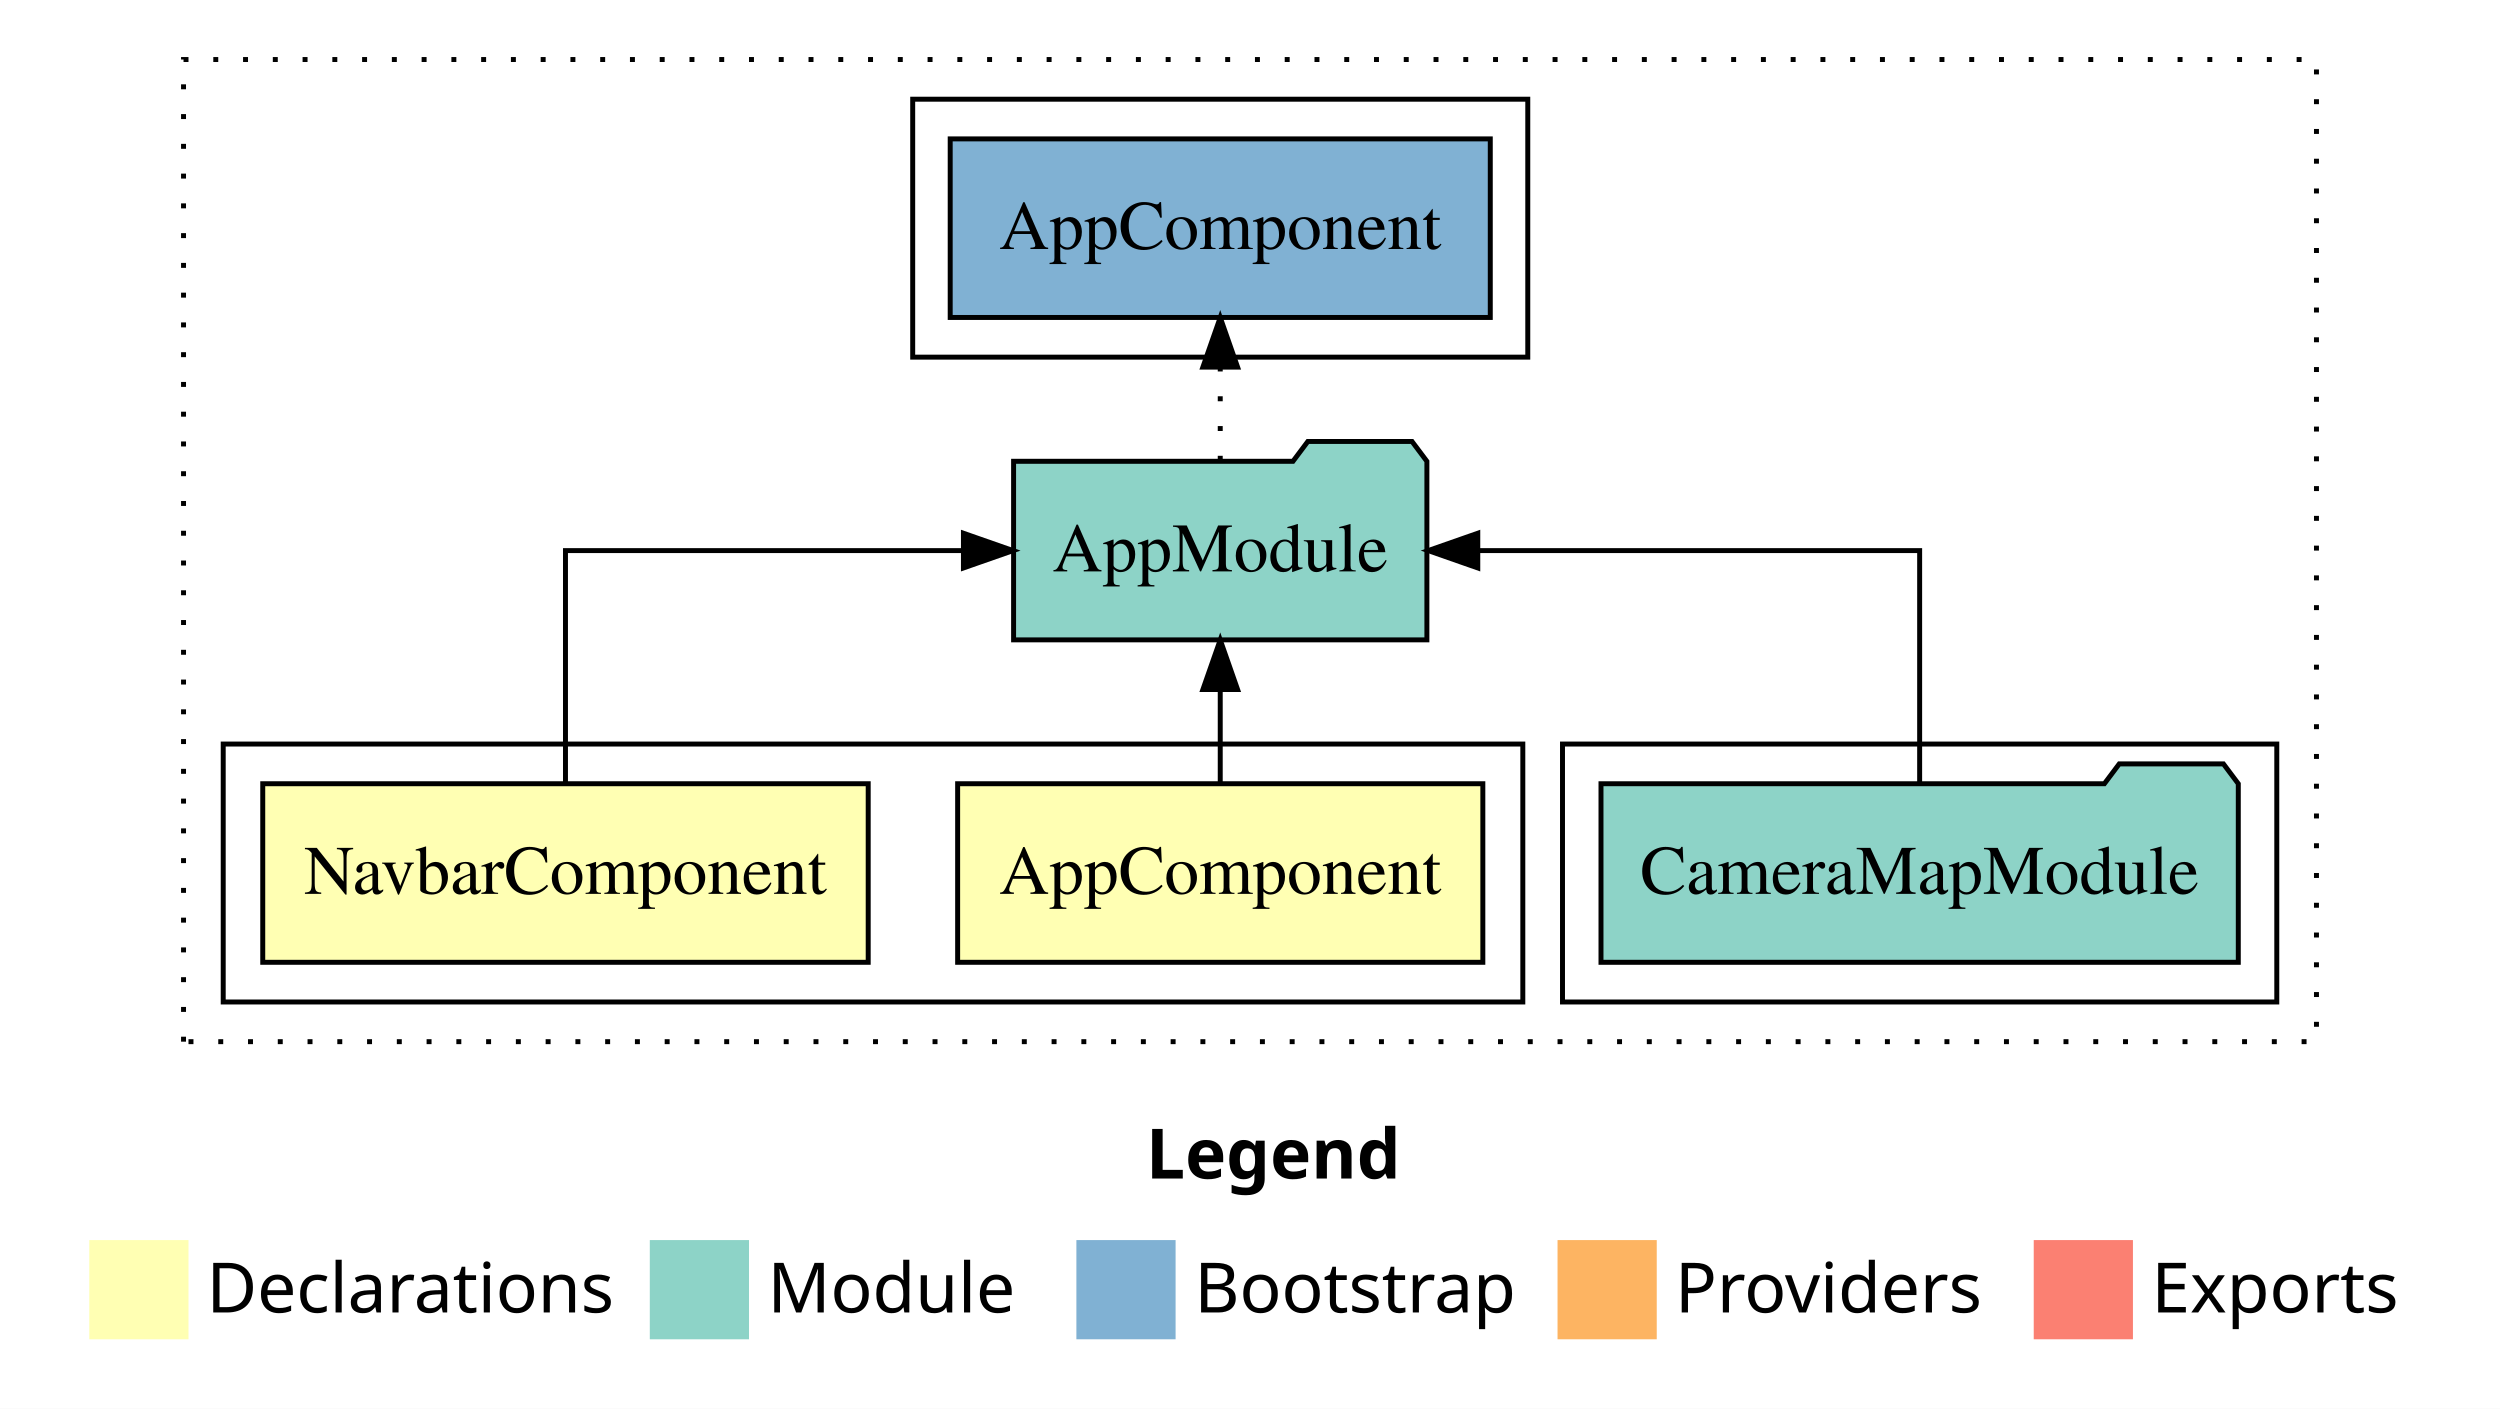
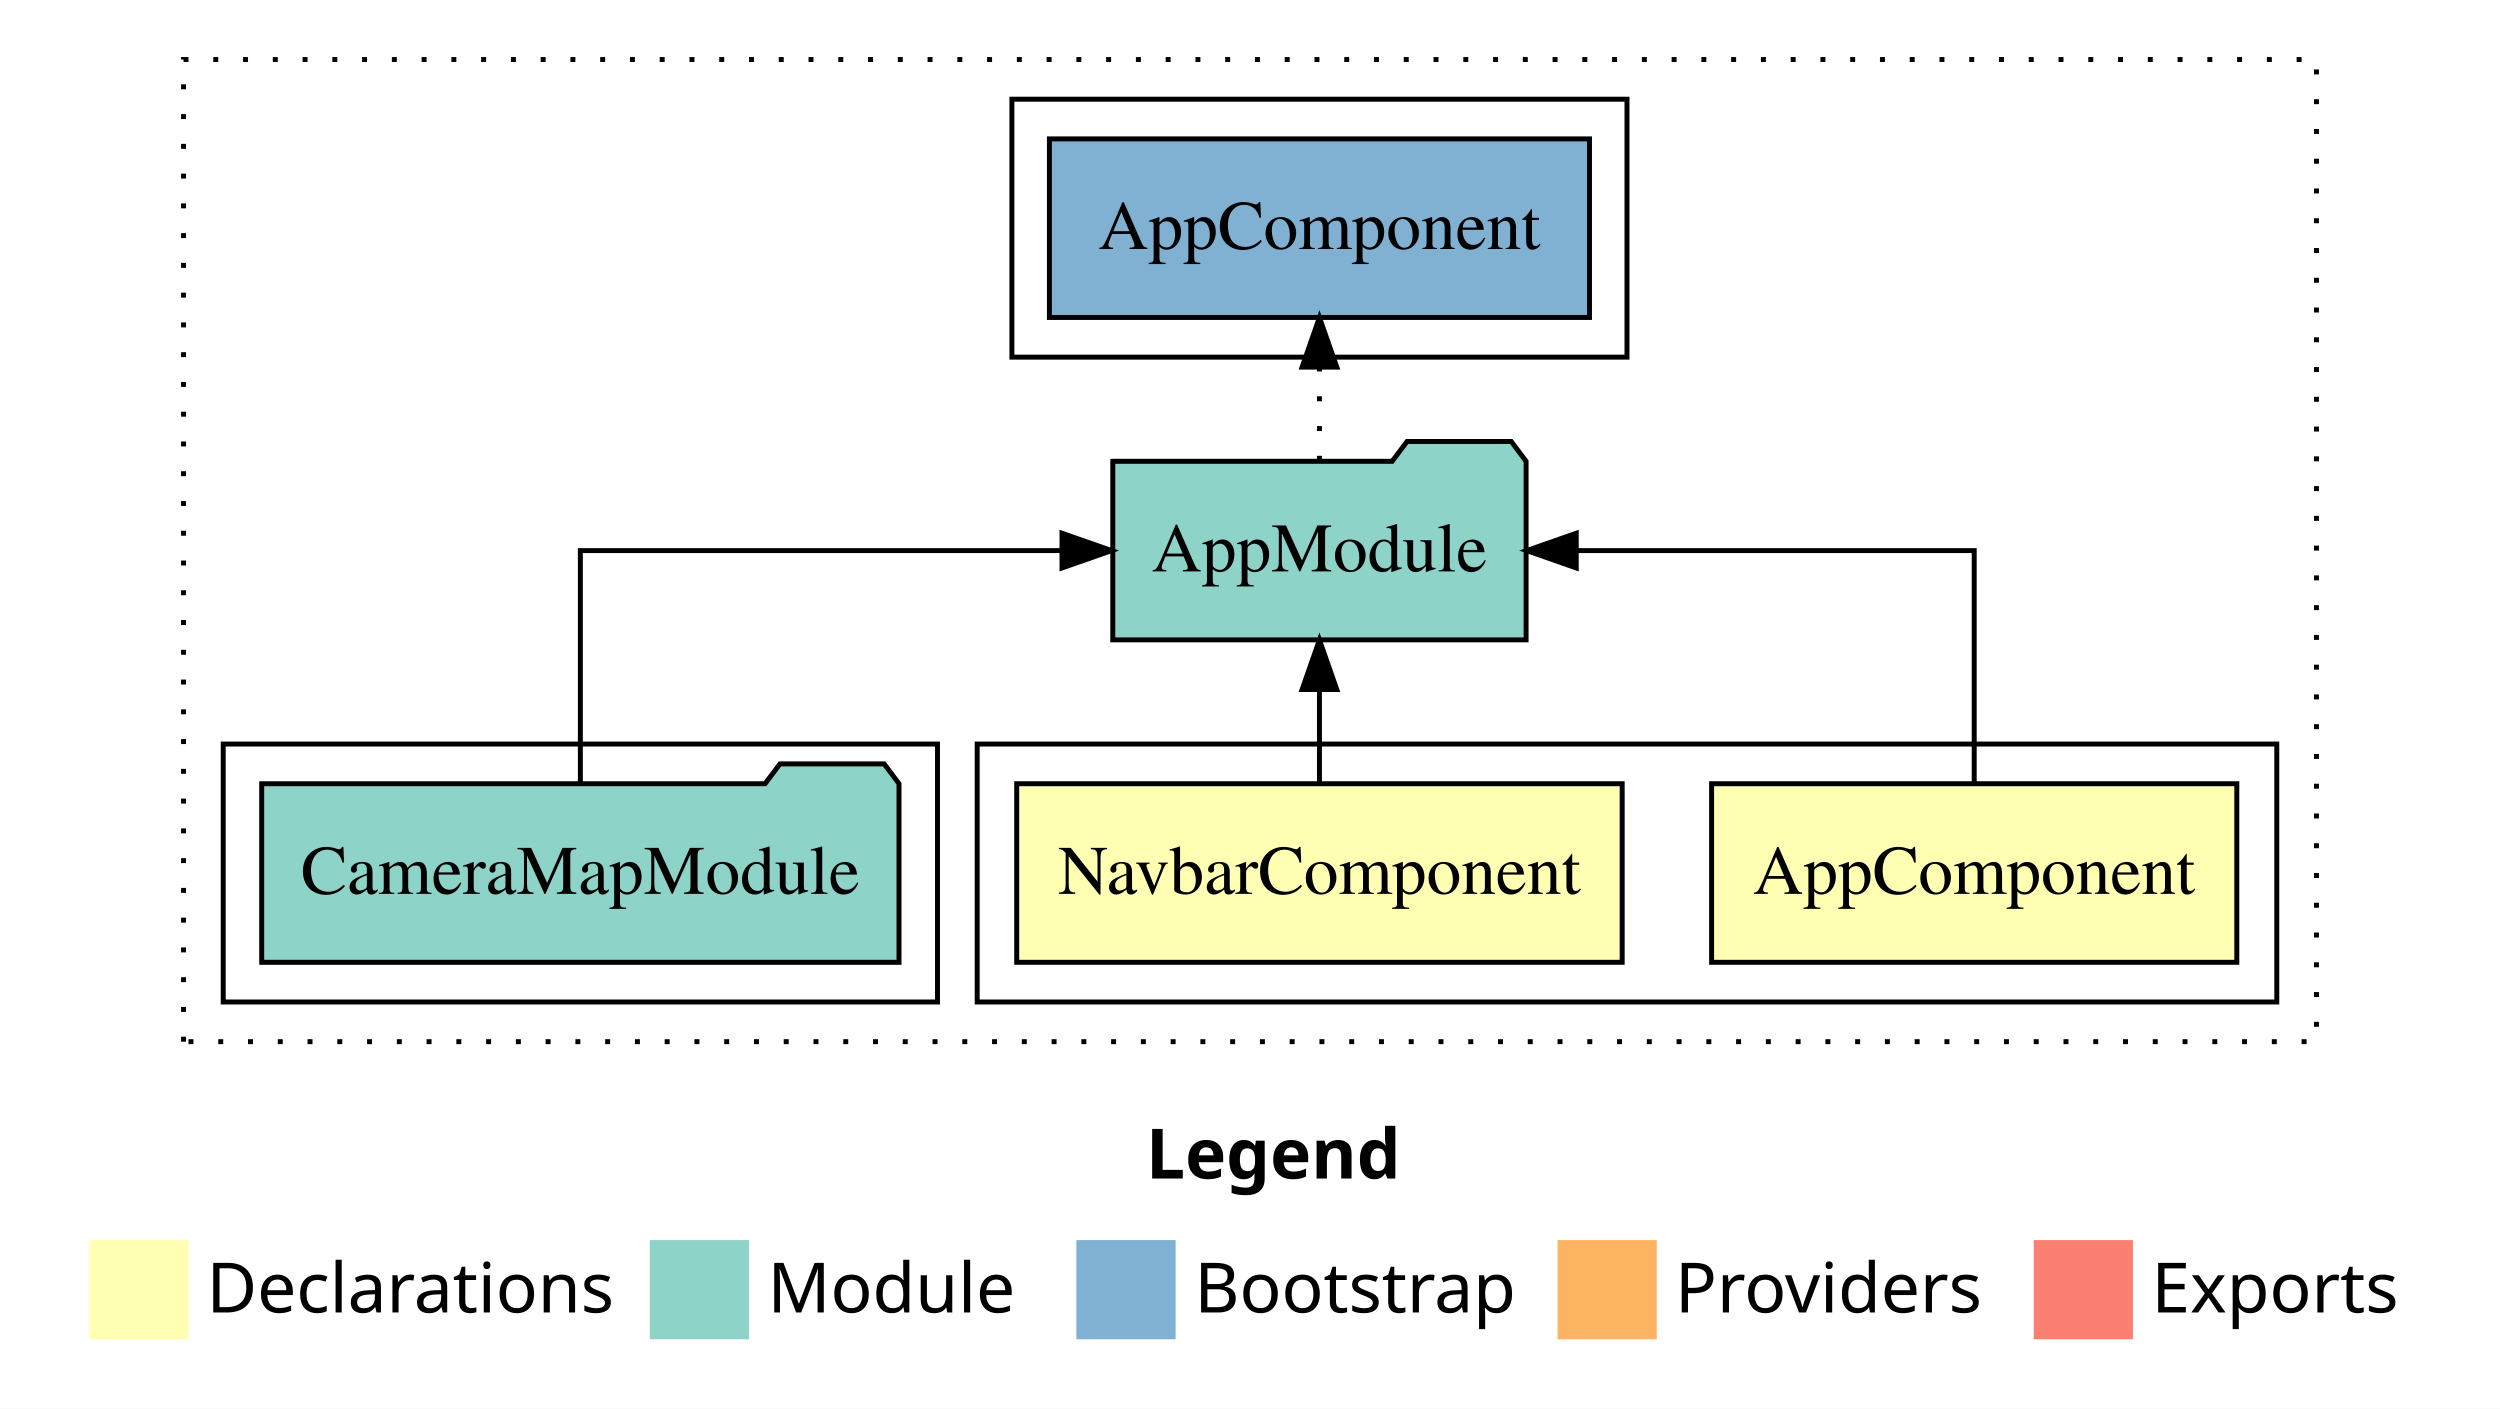
<svg xmlns="http://www.w3.org/2000/svg" width="504pt" height="284pt" viewBox="0.00 0.00 504.00 284.00">
  <g id="graph0" class="graph" transform="scale(1 1) rotate(0) translate(4 280)">
    <polygon fill="white" stroke="transparent" points="-4,4 -4,-280 500,-280 500,4 -4,4" />
    <text text-anchor="start" x="227.01" y="-42.4" font-family="sans-serif" font-weight="bold" font-size="14.00">Legend</text>
    <polygon fill="#ffffb3" stroke="transparent" points="14,-10 14,-30 34,-30 34,-10 14,-10" />
    <text text-anchor="start" x="37.63" y="-15.4" font-family="sans-serif" font-size="14.00">  Declarations</text>
    <polygon fill="#8dd3c7" stroke="transparent" points="127,-10 127,-30 147,-30 147,-10 127,-10" />
    <text text-anchor="start" x="150.73" y="-15.4" font-family="sans-serif" font-size="14.00">  Module</text>
    <polygon fill="#80b1d3" stroke="transparent" points="213,-10 213,-30 233,-30 233,-10 213,-10" />
    <text text-anchor="start" x="236.78" y="-15.4" font-family="sans-serif" font-size="14.00">  Bootstrap</text>
    <polygon fill="#fdb462" stroke="transparent" points="310,-10 310,-30 330,-30 330,-10 310,-10" />
    <text text-anchor="start" x="333.67" y="-15.4" font-family="sans-serif" font-size="14.00">  Providers</text>
    <polygon fill="#fb8072" stroke="transparent" points="406,-10 406,-30 426,-30 426,-10 406,-10" />
    <text text-anchor="start" x="429.73" y="-15.4" font-family="sans-serif" font-size="14.00">  Exports</text>
    <g id="clust1" class="cluster">
      <polygon fill="none" stroke="black" stroke-dasharray="1,5" points="33,-70 33,-268 463,-268 463,-70 33,-70" />
    </g>
+     <g id="clust2" class="cluster">
+       <polygon fill="none" stroke="black" points="193,-78 193,-130 455,-130 455,-78 193,-78" />
+     </g>
    <g id="clust7" class="cluster">
-       <polygon fill="none" stroke="black" points="180,-208 180,-260 304,-260 304,-208 180,-208" />
+       <polygon fill="none" stroke="black" points="200,-208 200,-260 324,-260 324,-208 200,-208" />
    </g>
    <g id="clust5" class="cluster">
-       <polygon fill="none" stroke="black" points="311,-78 311,-130 455,-130 455,-78 311,-78" />
-     </g>
-     <g id="clust2" class="cluster">
-       <polygon fill="none" stroke="black" points="41,-78 41,-130 303,-130 303,-78 41,-78" />
+       <polygon fill="none" stroke="black" points="41,-78 41,-130 185,-130 185,-78 41,-78" />
    </g>
    <g id="node1" class="node">
-       <polygon fill="#ffffb3" stroke="black" points="294.94,-122 189.06,-122 189.06,-86 294.94,-86 294.94,-122" />
-       <text text-anchor="middle" x="242" y="-99.8" font-family="Times,serif" font-size="14.00">AppComponent</text>
+       <polygon fill="#ffffb3" stroke="black" points="446.94,-122 341.06,-122 341.06,-86 446.94,-86 446.94,-122" />
+       <text text-anchor="middle" x="394" y="-99.8" font-family="Times,serif" font-size="14.00">AppComponent</text>
    </g>
    <g id="node3" class="node">
-       <polygon fill="#8dd3c7" stroke="black" points="283.66,-187 280.66,-191 259.66,-191 256.66,-187 200.34,-187 200.34,-151 283.66,-151 283.66,-187" />
-       <text text-anchor="middle" x="242" y="-164.8" font-family="Times,serif" font-size="14.00">AppModule</text>
+       <polygon fill="#8dd3c7" stroke="black" points="303.66,-187 300.66,-191 279.66,-191 276.66,-187 220.34,-187 220.34,-151 303.66,-151 303.66,-187" />
+       <text text-anchor="middle" x="262" y="-164.8" font-family="Times,serif" font-size="14.00">AppModule</text>
    </g>
    <g id="edge1" class="edge">
-       <path fill="none" stroke="black" d="M242,-122.11C242,-122.11 242,-140.99 242,-140.99" />
-       <polygon fill="black" stroke="black" points="238.5,-140.99 242,-150.99 245.5,-140.99 238.5,-140.99" />
+       <path fill="none" stroke="black" d="M394,-122.11C394,-141.34 394,-169 394,-169 394,-169 313.77,-169 313.77,-169" />
+       <polygon fill="black" stroke="black" points="313.77,-165.5 303.77,-169 313.77,-172.5 313.77,-165.5" />
    </g>
    <g id="node2" class="node">
-       <polygon fill="#ffffb3" stroke="black" points="171.03,-122 48.97,-122 48.97,-86 171.03,-86 171.03,-122" />
-       <text text-anchor="middle" x="110" y="-99.8" font-family="Times,serif" font-size="14.00">NavbarComponent</text>
+       <polygon fill="#ffffb3" stroke="black" points="323.03,-122 200.97,-122 200.97,-86 323.03,-86 323.03,-122" />
+       <text text-anchor="middle" x="262" y="-99.8" font-family="Times,serif" font-size="14.00">NavbarComponent</text>
    </g>
    <g id="edge2" class="edge">
-       <path fill="none" stroke="black" d="M110,-122.11C110,-141.34 110,-169 110,-169 110,-169 190.23,-169 190.23,-169" />
-       <polygon fill="black" stroke="black" points="190.23,-172.5 200.23,-169 190.23,-165.5 190.23,-172.5" />
+       <path fill="none" stroke="black" d="M262,-122.11C262,-122.11 262,-140.99 262,-140.99" />
+       <polygon fill="black" stroke="black" points="258.5,-140.99 262,-150.99 265.5,-140.99 258.5,-140.99" />
    </g>
    <g id="node5" class="node">
-       <polygon fill="#80b1d3" stroke="black" points="296.44,-252 187.56,-252 187.56,-216 296.44,-216 296.44,-252" />
-       <text text-anchor="middle" x="242" y="-229.8" font-family="Times,serif" font-size="14.00">AppComponent </text>
+       <polygon fill="#80b1d3" stroke="black" points="316.44,-252 207.56,-252 207.56,-216 316.44,-216 316.44,-252" />
+       <text text-anchor="middle" x="262" y="-229.8" font-family="Times,serif" font-size="14.00">AppComponent </text>
    </g>
    <g id="edge4" class="edge">
-       <path fill="none" stroke="black" stroke-dasharray="1,5" d="M242,-187.11C242,-187.11 242,-205.99 242,-205.99" />
-       <polygon fill="black" stroke="black" points="238.5,-205.99 242,-215.99 245.5,-205.99 238.5,-205.99" />
+       <path fill="none" stroke="black" stroke-dasharray="1,5" d="M262,-187.11C262,-187.11 262,-205.99 262,-205.99" />
+       <polygon fill="black" stroke="black" points="258.5,-205.99 262,-215.99 265.5,-205.99 258.5,-205.99" />
    </g>
    <g id="node4" class="node">
-       <polygon fill="#8dd3c7" stroke="black" points="447.24,-122 444.24,-126 423.24,-126 420.24,-122 318.76,-122 318.76,-86 447.24,-86 447.24,-122" />
-       <text text-anchor="middle" x="383" y="-99.8" font-family="Times,serif" font-size="14.00">CameraMapModule</text>
+       <polygon fill="#8dd3c7" stroke="black" points="177.24,-122 174.24,-126 153.24,-126 150.24,-122 48.76,-122 48.76,-86 177.24,-86 177.24,-122" />
+       <text text-anchor="middle" x="113" y="-99.8" font-family="Times,serif" font-size="14.00">CameraMapModule</text>
    </g>
    <g id="edge3" class="edge">
-       <path fill="none" stroke="black" d="M383,-122.11C383,-141.34 383,-169 383,-169 383,-169 293.92,-169 293.92,-169" />
-       <polygon fill="black" stroke="black" points="293.92,-165.5 283.92,-169 293.92,-172.5 293.92,-165.5" />
+       <path fill="none" stroke="black" d="M113,-122.11C113,-141.34 113,-169 113,-169 113,-169 210.1,-169 210.1,-169" />
+       <polygon fill="black" stroke="black" points="210.1,-172.5 220.1,-169 210.1,-165.5 210.1,-172.5" />
    </g>
  </g>
</svg>
